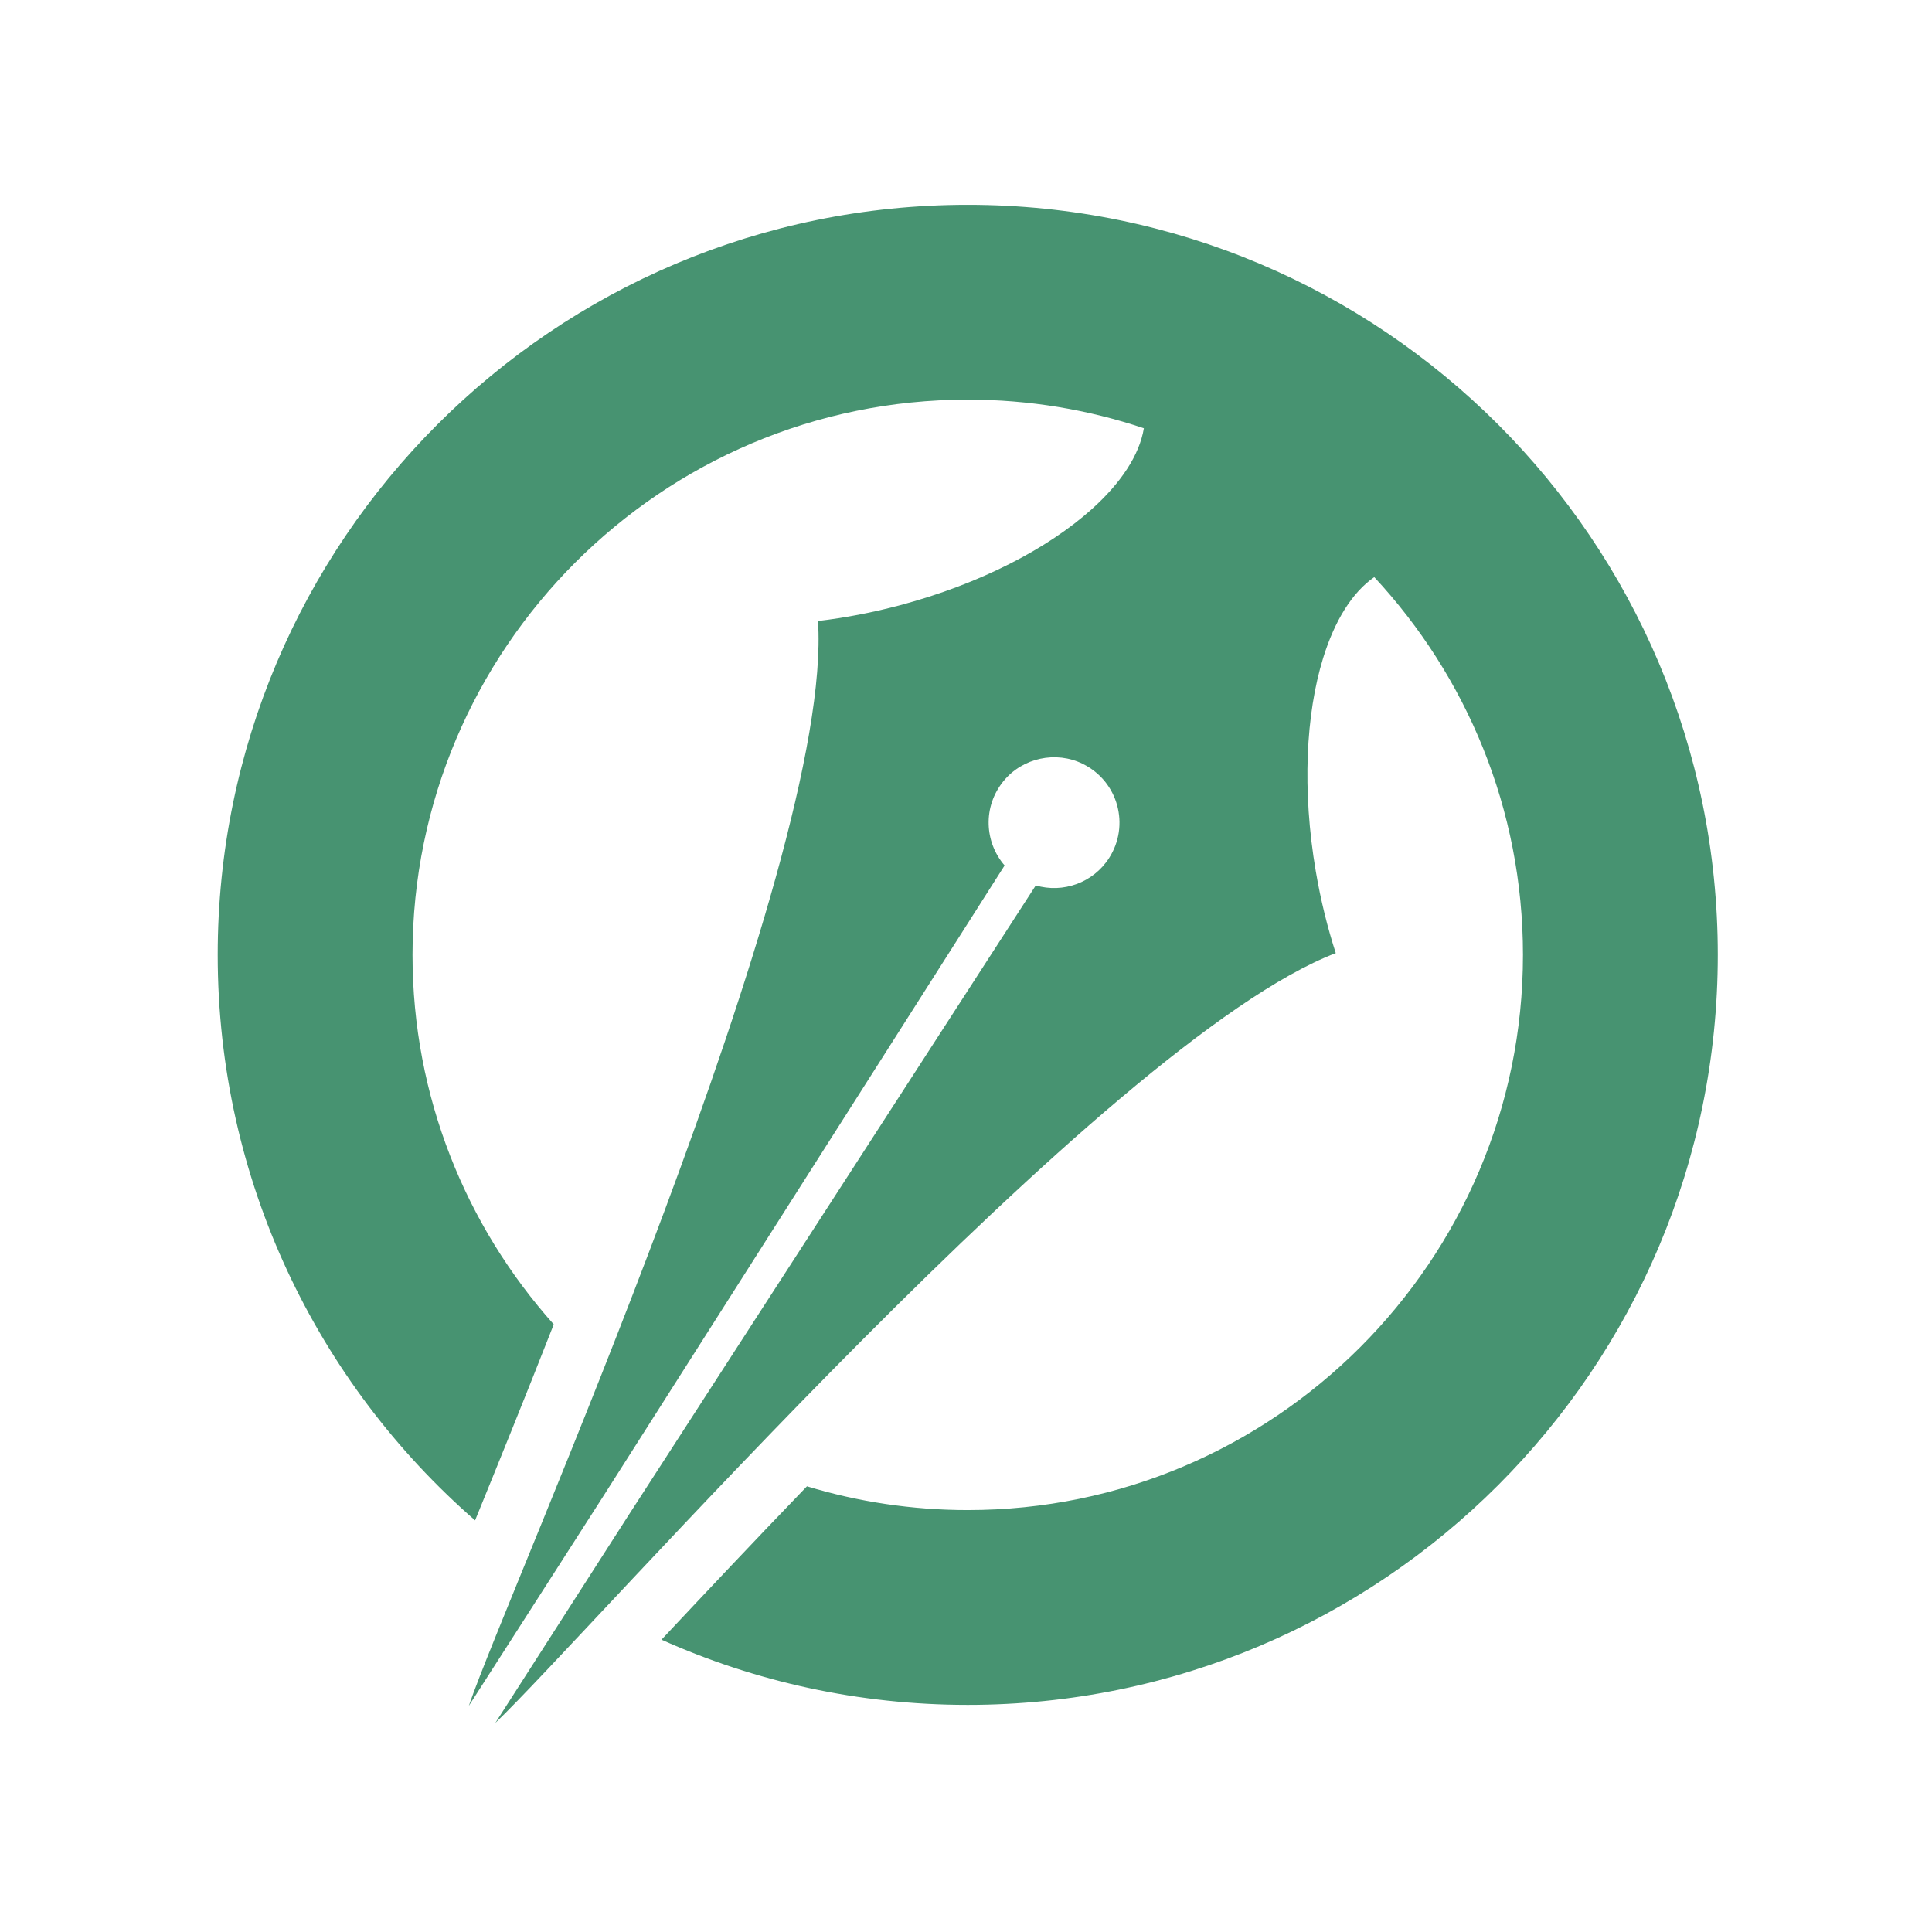
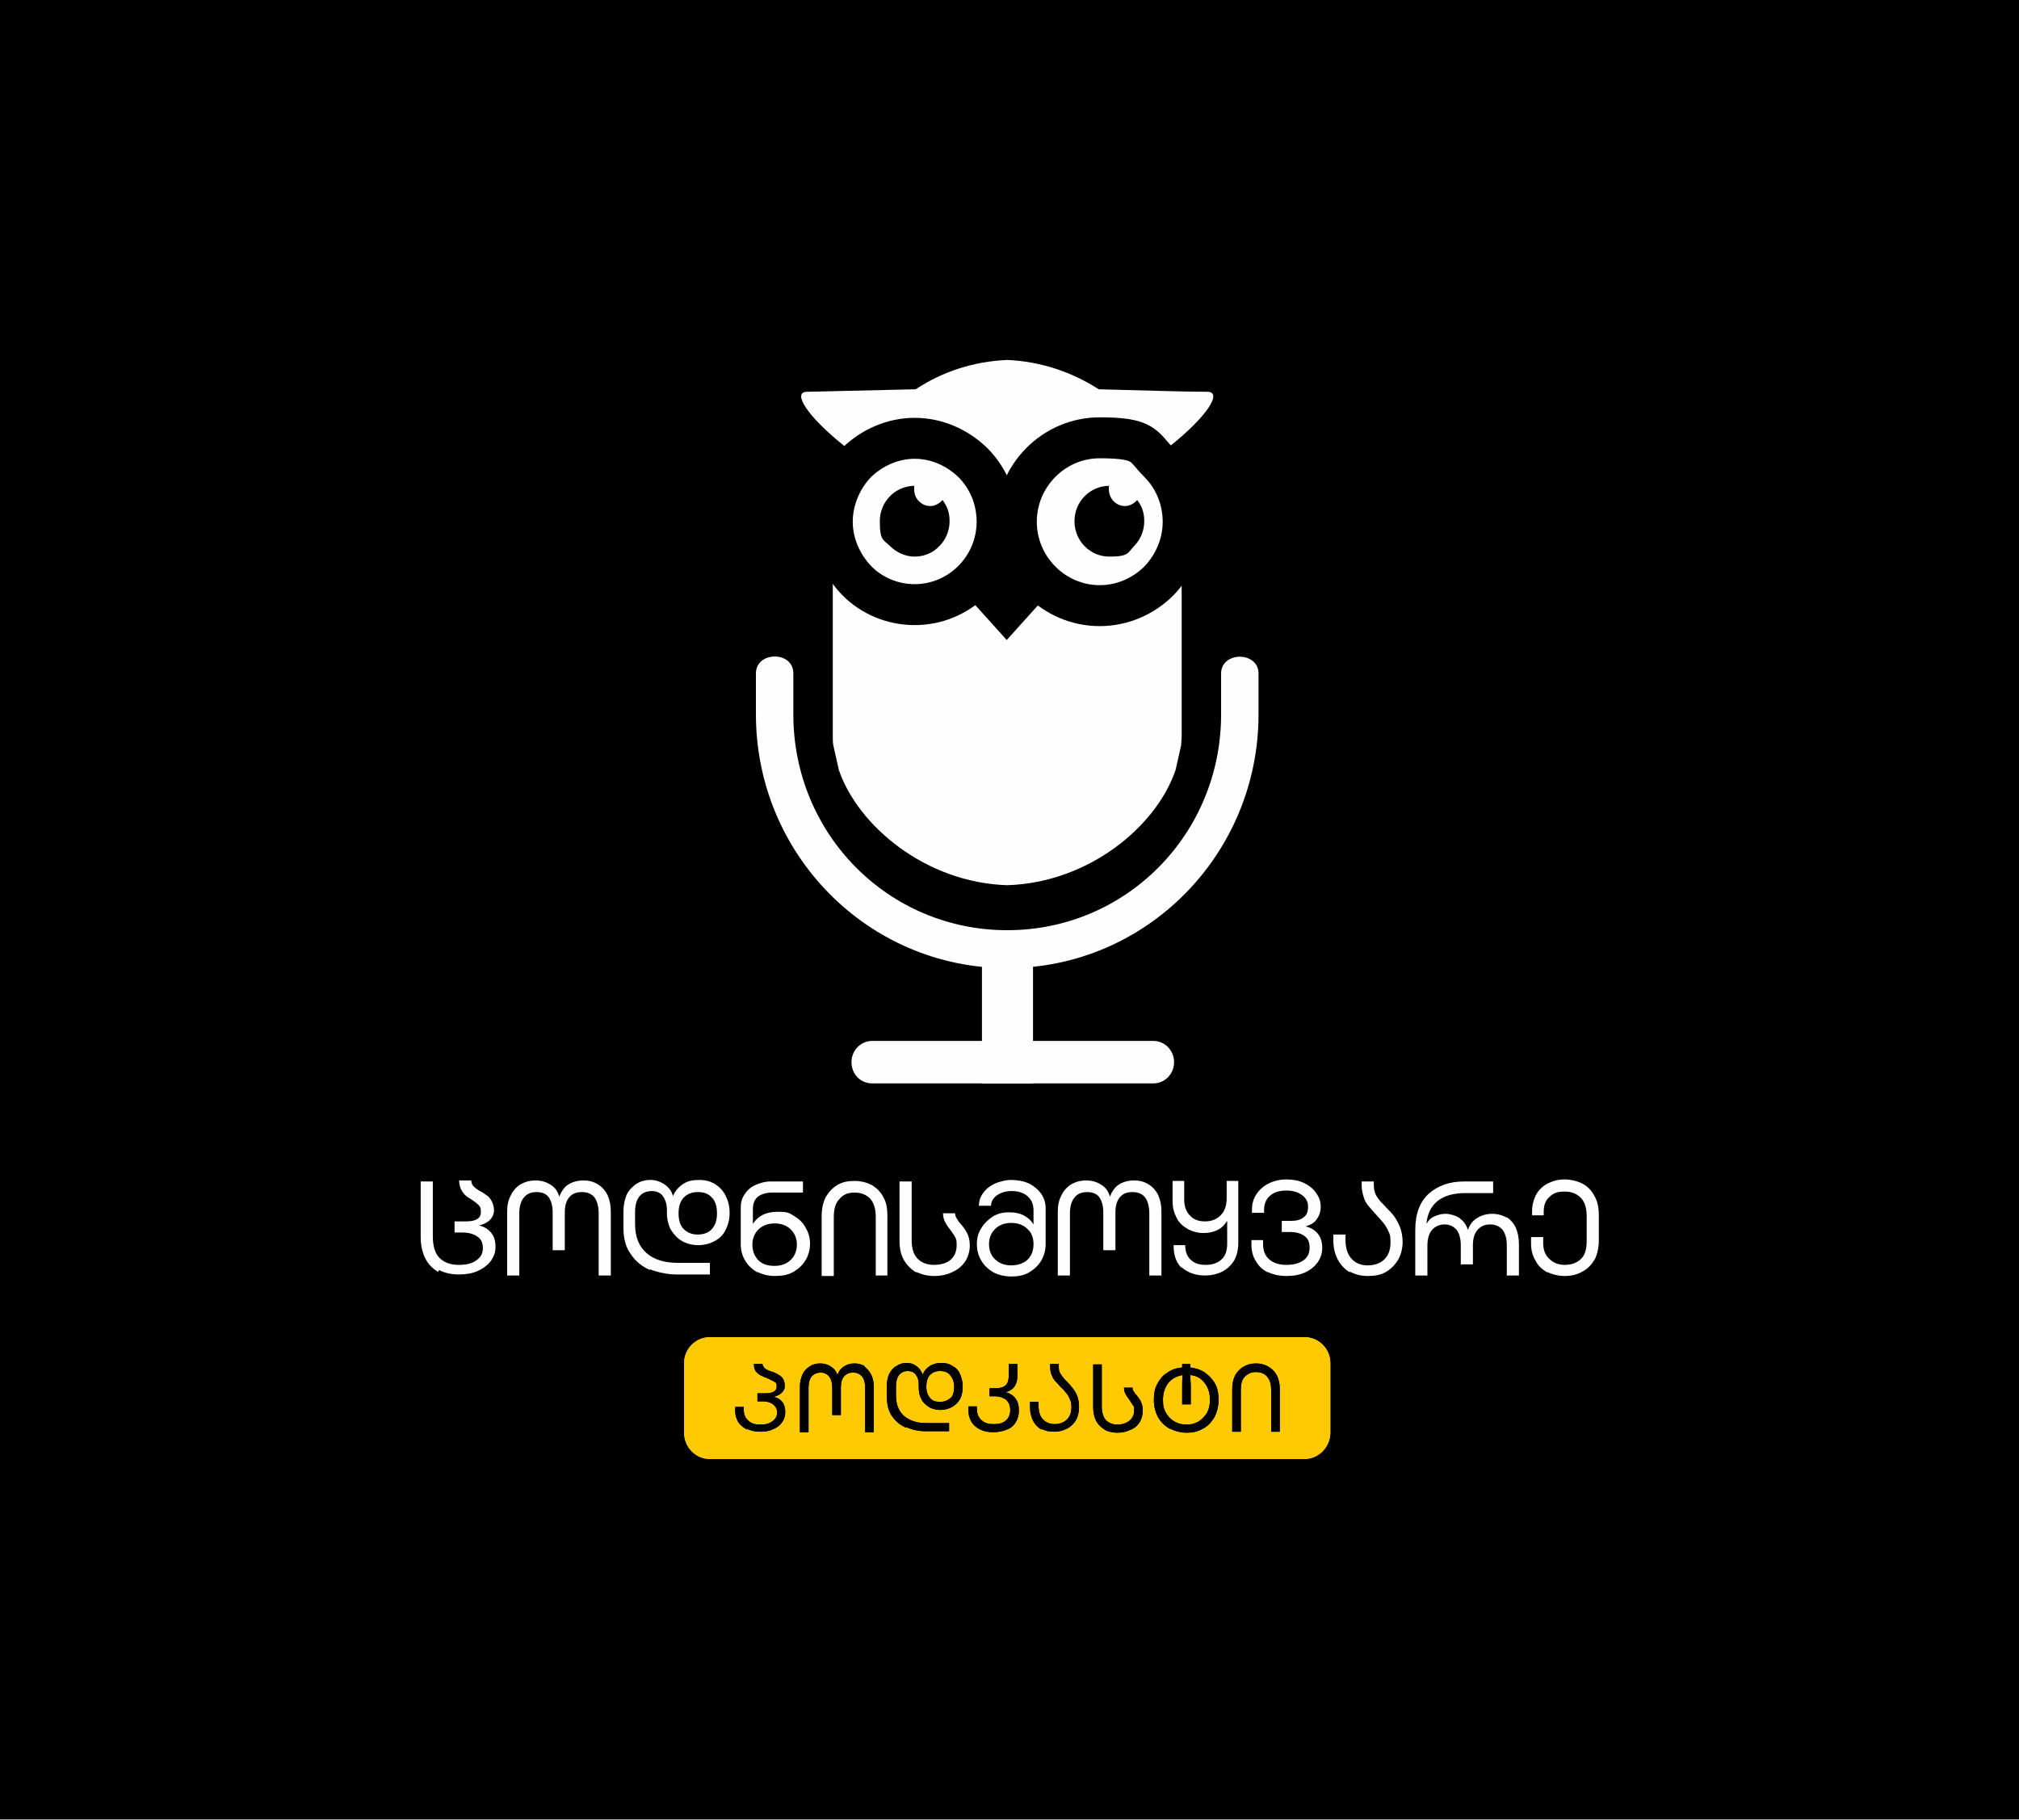
- <svg xmlns="http://www.w3.org/2000/svg" id="Layer_1" version="1.1" viewBox="0 0 400 400">
+ <svg xmlns="http://www.w3.org/2000/svg" version="1.1" viewBox="0 0 399.3 359.9">
  <defs>
    <style>
-       .st0 {
-         fill: #479371;
+       .cls-1 {
+         stroke: #000;
+         stroke-miterlimit: 10;
+         stroke-width: 8.1px;
+       }
+ 
+       .cls-1, .cls-2 {
+         fill: #fefefe;
+       }
+ 
+       .cls-3 {
+         fill: #ffca01;
+         fill-rule: evenodd;
      }
    </style>
  </defs>
-   <path class="st0" d="M200.362,42.405c-85.763,0-155.287,69.524-155.287,155.287,0,46.72,20.635,88.616,53.285,117.084,4.697-11.519,10.36-25.465,16.288-40.576-18.172-20.337-29.239-47.153-29.239-76.508,0-63.385,51.568-114.953,114.953-114.953,12.74,0,25,2.087,36.463,5.931-.911,5.552-4.762,11.358-10.844,16.799-9.058,8.104-23.033,15.395-39.529,19.806-5.837,1.561-11.58,2.65-17.095,3.299,3.302,50.657-63.938,200.129-72.293,224.608l27.703-43.19,83.226-130.804c-4.159-4.799-4.574-12.136-.232-17.466,3.93-4.824,10.856-6.325,16.432-3.564,7.37,3.65,9.753,12.752,5.438,19.479-3.32,5.176-9.572,7.326-15.19,5.687l-84.182,130.191-27.703,43.19c18.765-17.802,126.581-141.248,174-159.371-1.71-5.282-3.115-10.956-4.131-16.913-2.869-16.833-2.07-32.575,1.518-44.188,2.381-7.705,5.995-13.578,10.583-16.749,19.091,20.531,30.788,48.027,30.788,78.207,0,63.385-51.568,114.953-114.953,114.953-11.573,0-22.748-1.726-33.291-4.922-11.273,11.698-21.598,22.673-30.118,31.756,19.362,8.672,40.821,13.5,63.409,13.5,85.763,0,155.287-69.524,155.287-155.287S286.125,42.405,200.362,42.405l-0-0h0Z" />
+   <g>
+     <g id="Layer_1">
+       <g>
+         <rect width="399.3" height="359.9" />
+         <g>
+           <path class="cls-3" d="M258,288.6h-117.6c-2.8,0-5.1-2.3-5.1-5.2v-13.8c0-2.8,2.3-5.1,5.1-5.1h117.6c2.8,0,5.1,2.3,5.1,5.1v13.8c0,2.8-2.3,5.2-5.1,5.2h0Z" />
+           <path class="cls-3" d="M258,288.6h-117.6c-2.8,0-5.1-2.3-5.1-5.2v-13.8c0-2.8,2.3-5.1,5.1-5.1h117.6c2.8,0,5.1,2.3,5.1,5.1v13.8c0,2.8-2.3,5.2-5.1,5.2h0Z" />
+           <path d="M147.8,282.8c-.8-.4-1.4-.9-1.8-1.5-.4-.7-.6-1.4-.6-2.3v-.7h1.7v.6c0,.9.3,1.6.9,2.1.6.6,1.4.8,2.4.8s1.8-.2,2.4-.7c.6-.4.9-1,.9-1.7s-.3-1.2-.8-1.6c-.5-.4-1.2-.6-2-.6h-1.1v-1.6h1.6c1.4,0,2.2-.4,2.2-1.3s-.2-.8-.5-1c-.3-.2-.8-.4-1.4-.7-.8-.3-1.5-.6-1.9-1-.5-.4-.7-1-.7-1.8h1.7c0,.3.2.5.3.7.2.2.4.4.7.5.3.1.6.3,1.1.4.7.3,1.3.6,1.7,1,.4.4.6,1,.6,1.7s-.2,1-.6,1.4c-.4.4-.9.6-1.6.8.8.2,1.3.5,1.7,1,.4.5.6,1.2.6,2s-.2,1.4-.6,2c-.4.6-1,1.1-1.8,1.4-.8.4-1.6.5-2.6.5s-1.9-.2-2.6-.6h0Z" />
+           <path d="M147.8,282.8c-.8-.4-1.4-.9-1.8-1.5-.4-.7-.6-1.4-.6-2.3v-.7h1.7v.6c0,.9.3,1.6.9,2.1.6.6,1.4.8,2.4.8s1.8-.2,2.4-.7c.6-.4.9-1,.9-1.7s-.3-1.2-.8-1.6c-.5-.4-1.2-.6-2-.6h-1.1v-1.6h1.6c1.4,0,2.2-.4,2.2-1.3s-.2-.8-.5-1c-.3-.2-.8-.4-1.4-.7-.8-.3-1.5-.6-1.9-1-.5-.4-.7-1-.7-1.8h1.7c0,.3.2.5.3.7.2.2.4.4.7.5.3.1.6.3,1.1.4.7.3,1.3.6,1.7,1,.4.4.6,1,.6,1.7s-.2,1-.6,1.4c-.4.4-.9.6-1.6.8.8.2,1.3.5,1.7,1,.4.5.6,1.2.6,2s-.2,1.4-.6,2c-.4.6-1,1.1-1.8,1.4-.8.4-1.6.5-2.6.5s-1.9-.2-2.6-.6h0Z" />
+           <path d="M170.9,270.3c.6.4,1,.9,1.4,1.6.3.7.5,1.4.5,2.3v9.1h-1.7v-8.8c0-1-.2-1.7-.6-2.2-.4-.5-1-.8-1.8-.8s-1.4.3-1.8.8c-.4.5-.6,1.2-.6,2.2v5.4h-1.7v-5.4c0-.9-.2-1.7-.6-2.2-.4-.5-1-.8-1.7-.8s-1.4.3-1.8.8c-.4.5-.6,1.3-.6,2.2v8.8h-1.7v-9.1c0-.8.2-1.6.5-2.3.3-.7.8-1.2,1.4-1.6.6-.4,1.3-.6,2.1-.6s1.5.2,2.1.6c.6.4,1.1.9,1.3,1.7.3-.8.7-1.3,1.3-1.7.6-.4,1.3-.6,2.1-.6s1.5.2,2.1.6h0Z" />
+           <path d="M170.9,270.3c.6.4,1,.9,1.4,1.6.3.7.5,1.4.5,2.3v9.1h-1.7v-8.8c0-1-.2-1.7-.6-2.2-.4-.5-1-.8-1.8-.8s-1.4.3-1.8.8c-.4.5-.6,1.2-.6,2.2v5.4h-1.7v-5.4c0-.9-.2-1.7-.6-2.2-.4-.5-1-.8-1.7-.8s-1.4.3-1.8.8c-.4.5-.6,1.3-.6,2.2v8.8h-1.7v-9.1c0-.8.2-1.6.5-2.3.3-.7.8-1.2,1.4-1.6.6-.4,1.3-.6,2.1-.6s1.5.2,2.1.6c.6.4,1.1.9,1.3,1.7.3-.8.7-1.3,1.3-1.7.6-.4,1.3-.6,2.1-.6s1.5.2,2.1.6h0Z" />
+           <path d="M188,276.6c.5-.6.7-1.3.7-2.3s-.3-1.7-.8-2.3c-.5-.6-1.1-.8-2-.8s-1.5.3-2,.8c-.5.6-.7,1.3-.7,2.3s.3,1.7.7,2.2c.5.6,1.1.8,2,.8s1.6-.3,2.1-.8h0ZM179.2,282.4c-1.2-.5-2.1-1.3-2.8-2.3-.7-1-1-2.3-1-3.8v-2.3c0-.9.2-1.7.5-2.3s.8-1.2,1.4-1.5c.6-.4,1.2-.6,2-.6s1.4.2,1.9.6c.6.4,1,1,1.3,1.7.3-.8.8-1.3,1.4-1.7.6-.4,1.4-.6,2.3-.6s1.6.2,2.2.6c.7.4,1.2.9,1.5,1.7.3.7.5,1.5.5,2.4s-.2,1.8-.5,2.4c-.4.7-.9,1.2-1.6,1.6-.7.4-1.5.6-2.3.6s-1.7-.2-2.3-.6c-.6-.4-1.2-.9-1.5-1.6-.4-.7-.5-1.5-.5-2.4v-.4c0-.9-.2-1.5-.6-2-.4-.5-.9-.7-1.6-.7s-1.3.3-1.7.8c-.4.5-.6,1.3-.6,2.2v1.8c0,1.8.5,3.1,1.6,4.1,1.1.9,2.5,1.4,4.4,1.4h4.5v1.6h-4.7c-1.4,0-2.6-.3-3.8-.8h0Z" />
+           <path d="M188,276.6c.5-.6.7-1.3.7-2.3s-.3-1.7-.8-2.3c-.5-.6-1.1-.8-2-.8s-1.5.3-2,.8c-.5.6-.7,1.3-.7,2.3s.3,1.7.7,2.2c.5.6,1.1.8,2,.8s1.6-.3,2.1-.8h0ZM179.2,282.4c-1.2-.5-2.1-1.3-2.8-2.3-.7-1-1-2.3-1-3.8v-2.3c0-.9.2-1.7.5-2.3s.8-1.2,1.4-1.5c.6-.4,1.2-.6,2-.6s1.4.2,1.9.6c.6.4,1,1,1.3,1.7.3-.8.8-1.3,1.4-1.7.6-.4,1.4-.6,2.3-.6s1.6.2,2.2.6c.7.4,1.2.9,1.5,1.7.3.7.5,1.5.5,2.4s-.2,1.8-.5,2.4c-.4.7-.9,1.2-1.6,1.6-.7.4-1.5.6-2.3.6s-1.7-.2-2.3-.6c-.6-.4-1.2-.9-1.5-1.6-.4-.7-.5-1.5-.5-2.4v-.4c0-.9-.2-1.5-.6-2-.4-.5-.9-.7-1.6-.7s-1.3.3-1.7.8c-.4.5-.6,1.3-.6,2.2v1.8c0,1.8.5,3.1,1.6,4.1,1.1.9,2.5,1.4,4.4,1.4h4.5v1.6h-4.7c-1.4,0-2.6-.3-3.8-.8h0Z" />
+           <path d="M193.9,282.8c-.8-.4-1.4-.9-1.8-1.6-.4-.7-.6-1.5-.6-2.4v-.6h1.7v.5c0,.9.3,1.7.9,2.2.6.6,1.4.8,2.4.8s1.9-.2,2.4-.7c.6-.5.9-1.2.9-2.1s-.3-1.5-.8-2c-.5-.4-1.3-.7-2.2-.7h-1.1v-1.6h1.3c.8,0,1.5-.2,1.9-.6.4-.4.6-1,.6-1.8v-2.4h1.7v2.5c0,1.6-.8,2.7-2.3,3.1.8.2,1.5.6,1.9,1.2.5.6.7,1.4.7,2.4s-.2,1.6-.6,2.3-1,1.2-1.8,1.5c-.8.3-1.6.5-2.7.5s-1.9-.2-2.7-.6h0Z" />
+           <path d="M193.9,282.8c-.8-.4-1.4-.9-1.8-1.6-.4-.7-.6-1.5-.6-2.4v-.6h1.7v.5c0,.9.3,1.7.9,2.2.6.6,1.4.8,2.4.8s1.9-.2,2.4-.7c.6-.5.9-1.2.9-2.1s-.3-1.5-.8-2c-.5-.4-1.3-.7-2.2-.7h-1.1v-1.6h1.3c.8,0,1.5-.2,1.9-.6.4-.4.6-1,.6-1.8v-2.4h1.7v2.5c0,1.6-.8,2.7-2.3,3.1.8.2,1.5.6,1.9,1.2.5.6.7,1.4.7,2.4s-.2,1.6-.6,2.3-1,1.2-1.8,1.5c-.8.3-1.6.5-2.7.5s-1.9-.2-2.7-.6h0Z" />
+           <path d="M206,282.8c-.7-.4-1.3-1-1.7-1.8-.4-.8-.6-1.7-.6-2.8v-.9h1.7v.8c0,1.2.3,2.1.9,2.7.6.6,1.4.9,2.3.9s1.8-.3,2.4-.9c.6-.6.9-1.4.9-2.4s-.1-1.1-.3-1.6c-.2-.5-.4-.9-.7-1.2-.3-.4-.6-.8-1.1-1.2-.4-.5-.8-.9-1.1-1.2s-.5-.7-.7-1.2c-.2-.4-.3-1-.3-1.5v-.7h1.7v.5c0,.4,0,.8.2,1.2.2.3.4.7.6.9.2.3.5.6.9,1,.5.5.9,1,1.2,1.4.3.4.6.9.8,1.5.2.6.3,1.3.3,2.1s-.2,1.8-.6,2.5c-.4.7-1,1.3-1.8,1.7-.8.4-1.6.6-2.6.6s-1.8-.2-2.5-.6h0Z" />
+           <path d="M206,282.8c-.7-.4-1.3-1-1.7-1.8-.4-.8-.6-1.7-.6-2.8v-.9h1.7v.8c0,1.2.3,2.1.9,2.7.6.6,1.4.9,2.3.9s1.8-.3,2.4-.9c.6-.6.9-1.4.9-2.4s-.1-1.1-.3-1.6c-.2-.5-.4-.9-.7-1.2-.3-.4-.6-.8-1.1-1.2-.4-.5-.8-.9-1.1-1.2s-.5-.7-.7-1.2c-.2-.4-.3-1-.3-1.5v-.7h1.7v.5c0,.4,0,.8.2,1.2.2.3.4.7.6.9.2.3.5.6.9,1,.5.5.9,1,1.2,1.4.3.4.6.9.8,1.5.2.6.3,1.3.3,2.1s-.2,1.8-.6,2.5c-.4.7-1,1.3-1.8,1.7-.8.4-1.6.6-2.6.6s-1.8-.2-2.5-.6h0Z" />
+           <path d="M218.5,282.8c-.7-.4-1.3-1-1.7-1.7-.4-.8-.6-1.7-.6-2.7v-8.5h1.7v8.3c0,1.2.3,2.1.8,2.7.6.6,1.4.9,2.3.9s1.8-.3,2.4-.8c.6-.5.9-1.2.9-2s0-.8-.3-1.1c-.2-.3-.4-.7-.7-1.1-.3-.4-.6-.8-.7-1.1-.2-.3-.3-.7-.3-1.2h1.7c0,.3,0,.5.2.7.1.2.3.5.6.8.4.5.7.9.9,1.4.2.4.3,1,.3,1.7s-.2,1.6-.6,2.2c-.4.7-1,1.2-1.8,1.5-.8.4-1.6.6-2.6.6s-1.8-.2-2.6-.6h0Z" />
+           <path d="M218.5,282.8c-.7-.4-1.3-1-1.7-1.7-.4-.8-.6-1.7-.6-2.7v-8.5h1.7v8.3c0,1.2.3,2.1.8,2.7.6.6,1.4.9,2.3.9s1.8-.3,2.4-.8c.6-.5.9-1.2.9-2s0-.8-.3-1.1c-.2-.3-.4-.7-.7-1.1-.3-.4-.6-.8-.7-1.1-.2-.3-.3-.7-.3-1.2h1.7c0,.3,0,.5.2.7.1.2.3.5.6.8.4.5.7.9.9,1.4.2.4.3,1,.3,1.7s-.2,1.6-.6,2.2c-.4.7-1,1.2-1.8,1.5-.8.4-1.6.6-2.6.6s-1.8-.2-2.6-.6h0Z" />
+           <path d="M237,281.2c.7-.4,1.2-1,1.7-1.7.4-.8.6-1.6.6-2.6,0-1.4-.4-2.5-1.1-3.4-.7-.9-1.6-1.4-2.8-1.5,0,.7.1,1.5.1,2.3v3.5h-1.7v-3.4c0-.8,0-1.6.1-2.4-1.2.2-2.1.7-2.8,1.5-.7.9-1.1,2-1.1,3.4s.2,1.8.6,2.6c.4.7,1,1.3,1.7,1.7.7.4,1.5.6,2.4.6s1.6-.2,2.3-.6h0ZM231.3,282.6c-1-.6-1.7-1.3-2.3-2.3-.5-1-.8-2.1-.8-3.4s.2-2.3.7-3.2c.5-.9,1.1-1.7,2-2.2.8-.6,1.8-.9,2.9-1v-.7s1.6,0,1.6,0v.7c1,.1,2,.4,2.9,1,.8.6,1.5,1.3,2,2.2.5.9.7,2,.7,3.2s-.3,2.4-.8,3.4c-.6,1-1.3,1.8-2.3,2.3-1,.6-2.1.8-3.2.8s-2.3-.3-3.3-.8h0Z" />
+           <path d="M237,281.2c.7-.4,1.2-1,1.7-1.7.4-.8.6-1.6.6-2.6,0-1.4-.4-2.5-1.1-3.4-.7-.9-1.6-1.4-2.8-1.5,0,.7.1,1.5.1,2.3v3.5h-1.7v-3.4c0-.8,0-1.6.1-2.4-1.2.2-2.1.7-2.8,1.5-.7.9-1.1,2-1.1,3.4s.2,1.8.6,2.6c.4.7,1,1.3,1.7,1.7.7.4,1.5.6,2.4.6s1.6-.2,2.3-.6h0ZM231.3,282.6c-1-.6-1.7-1.3-2.3-2.3-.5-1-.8-2.1-.8-3.4s.2-2.3.7-3.2c.5-.9,1.1-1.7,2-2.2.8-.6,1.8-.9,2.9-1v-.7s1.6,0,1.6,0v.7c1,.1,2,.4,2.9,1,.8.6,1.5,1.3,2,2.2.5.9.7,2,.7,3.2s-.3,2.4-.8,3.4c-.6,1-1.3,1.8-2.3,2.3-1,.6-2.1.8-3.2.8s-2.3-.3-3.3-.8h0Z" />
+           <path d="M243.7,274.7c0-1,.2-1.9.6-2.7.4-.7,1-1.3,1.7-1.7.7-.4,1.5-.6,2.4-.6s1.7.2,2.4.6c.7.4,1.3,1,1.7,1.7.4.8.6,1.7.6,2.7v8.5h-1.7v-8.3c0-1.2-.3-2-.8-2.6-.5-.6-1.3-.9-2.2-.9s-1.6.3-2.2.9c-.6.6-.8,1.5-.8,2.6v8.3h-1.7v-8.5Z" />
+           <path d="M243.7,274.7c0-1,.2-1.9.6-2.7.4-.7,1-1.3,1.7-1.7.7-.4,1.5-.6,2.4-.6s1.7.2,2.4.6c.7.4,1.3,1,1.7,1.7.4.8.6,1.7.6,2.7v8.5h-1.7v-8.3c0-1.2-.3-2-.8-2.6-.5-.6-1.3-.9-2.2-.9s-1.6.3-2.2.9c-.6.6-.8,1.5-.8,2.6v8.3h-1.7v-8.5Z" />
+           <path class="cls-2" d="M164.7,114.8v30.9c0,.6,0,1.1.1,1.7l1.1,4.9c3.8,11.1,17.2,22.3,33.3,22.8,16.1-.5,29.5-11.6,33.3-22.8l1.1-4.9c0-.6.1-1.1.1-1.7v-30.9c2.3-3.4,3.5-7.5,3.5-11.6s-2.2-10.9-6-14.8c7.9-6.3,10.5-10.9,7.6-10.9-4.4,0-13.5-.3-21.5-.5-5.3-3.4-11.4-5.5-18.1-5.8-6.7.3-12.8,2.3-18.1,5.8-8,.2-17,.4-21.5.5-2.9,0-.3,4.6,7.6,10.9-3.8,3.9-6,9.3-6,14.8s1.2,8.2,3.5,11.6h0Z" />
+           <path d="M199.2,109.5l-.3.2c-1,3.9-3.1,7.4-6.1,9.9l6.3,7h0c0,.1,0,0,0,0h0c0,0,0,0,0,0l6.3-7c-3.1-2.6-5.2-6.1-6.1-9.9l-.3-.2Z" />
+           <path class="cls-1" d="M197.2,103.2c0,4.3-1.7,8.5-4.8,11.6-3.1,3.1-7.2,4.8-11.5,4.8s-8.5-1.7-11.5-4.8c-3-3.1-4.8-7.3-4.8-11.6s1.8-8.6,4.8-11.7c3.1-3,7.2-4.8,11.5-4.8s8.4,1.8,11.5,4.8c3.1,3.1,4.8,7.3,4.8,11.7h0Z" />
+           <path class="cls-1" d="M234,103.2c0,4.4-1.8,8.6-4.8,11.7-3.1,3.1-7.3,4.9-11.7,4.9-9.1,0-16.5-7.5-16.5-16.6s7.4-16.6,16.5-16.6,8.5,1.7,11.7,4.9c3.1,3.1,4.8,7.3,4.8,11.8h0Z" />
+           <path d="M219.4,96.1c-3.8,0-6.9,3.1-6.9,7s3.1,7,6.9,7,3.6-.7,4.9-2.1c1.3-1.3,2-3.1,2-4.9s-.5-3-1.4-4.2c-.6.7-1.5,1.2-2.4,1.2-1.8,0-3.2-1.5-3.2-3.3s0-.5.1-.8h-.1ZM180.9,96.1c-3.8,0-6.9,3.1-6.9,7s.7,3.6,2,4.9c1.3,1.3,3.1,2.1,4.9,2.1s3.6-.7,4.9-2.1c1.3-1.3,2-3.1,2-4.9s-.5-3-1.4-4.2c-.6.7-1.5,1.2-2.4,1.2s-1.6-.3-2.3-1c-.6-.6-.9-1.4-.9-2.3s0-.5,0-.8h0Z" />
+           <rect class="cls-2" x="194.2" y="185.5" width="10.1" height="28.8" />
+           <path class="cls-2" d="M232.2,210.1c0,2.3-1.8,4.2-4.1,4.2h-55.6c-2.3,0-4.1-1.8-4.1-4.2s1.9-4.2,4.1-4.2h55.6c2.3,0,4.1,1.9,4.1,4.2h0ZM149.5,133.2v8.1c0,27.7,22.2,50.2,49.7,50.2s49.7-22.5,49.7-50.2v-8.1h0c0-2.2-1.9-3.3-3.7-3.3s-3.7,1.1-3.7,3.3v.7h0v7.4c0,23.7-18.8,42.7-42.3,42.7s-42.3-19-42.3-42.7v-8.1c0-4.5-7.4-4.4-7.4,0h0Z" />
+           <path class="cls-2" d="M86.7,251.6c-1.1-.6-2-1.5-2.6-2.7-.6-1.2-.9-2.6-.9-4.3v-10.9h2.4v10.8c0,1.9.4,3.4,1.3,4.3.9.9,2.1,1.4,3.8,1.4s2.7-.3,3.5-.9c.9-.6,1.3-1.4,1.3-2.4s-.3-1.8-1.1-2.3c-.7-.5-1.7-.8-2.9-.8h-1.6v-2.2h2.3c1.9,0,2.9-.6,2.9-1.8s-.2-1-.4-1.4c-.3-.3-.8-.7-1.4-1.1-.5-.3-1-.6-1.3-.9-.3-.3-.6-.7-.8-1.1-.2-.5-.4-1-.4-1.8h2.4c0,.5.2.9.5,1.2.3.3.8.7,1.4,1,.6.3,1,.7,1.4.9.3.3.6.7.8,1.1.2.5.4,1,.4,1.7s-.3,1.4-.8,1.9c-.5.5-1.2.9-2.2,1.1,1,.2,1.8.7,2.4,1.4.6.7.9,1.7.9,2.8s-.3,1.9-.9,2.8c-.6.8-1.5,1.5-2.6,2-1.1.5-2.4.7-3.8.7s-2.8-.3-3.9-.9h0Z" />
+           <path class="cls-2" d="M118.3,234.3c.8.5,1.5,1.3,1.9,2.2.4.9.6,2,.6,3.2v12.6h-2.4v-12.3c0-1.3-.3-2.4-.8-3.1-.5-.7-1.4-1.1-2.5-1.1s-1.9.3-2.5,1c-.6.7-.9,1.7-.9,3v7.5h-2.4v-7.5c0-1.3-.3-2.3-.8-3-.5-.7-1.4-1-2.4-1s-1.9.3-2.5,1.1c-.6.7-.9,1.8-.9,3.1v12.3h-2.4v-12.6c0-1.2.2-2.3.7-3.2.4-.9,1.1-1.7,1.9-2.2.9-.5,1.8-.8,3-.8s2.1.3,2.9.8c.9.5,1.5,1.3,1.8,2.4.4-1,1-1.9,1.8-2.4.8-.5,1.8-.8,3-.8s2.1.3,2.9.8h0Z" />
+           <path class="cls-2" d="M140.8,243.1c.7-.8,1-1.8,1-3.1s-.3-2.4-1-3.1c-.7-.8-1.6-1.1-2.8-1.1s-2.1.4-2.8,1.1c-.7.8-1,1.8-1,3.1s.3,2.4,1,3.1c.7.7,1.6,1.1,2.8,1.1s2.2-.4,2.8-1.1h0ZM128.5,251.2c-1.6-.7-2.9-1.8-3.8-3.2-1-1.4-1.4-3.1-1.4-5.2v-3.1c0-1.2.2-2.3.6-3.3.4-.9,1.1-1.6,1.9-2.2.8-.5,1.7-.8,2.8-.8s1.9.3,2.7.8c.9.6,1.5,1.3,1.8,2.4.4-1,1.1-1.8,2-2.4.9-.6,1.9-.8,3.2-.8s2.2.3,3.1.8c.9.6,1.6,1.3,2.1,2.3.5,1,.8,2.1.8,3.4s-.3,2.4-.8,3.4c-.5,1-1.2,1.7-2.2,2.2-.9.5-2,.8-3.2.8s-2.3-.3-3.2-.8c-.9-.5-1.6-1.3-2.2-2.2-.5-.9-.8-2.1-.8-3.3v-.6c0-1.2-.3-2.1-.8-2.8-.5-.7-1.3-1-2.2-1s-1.8.3-2.4,1c-.6.7-.9,1.8-.9,3.1v2.5c0,2.5.8,4.4,2.3,5.7,1.5,1.3,3.6,1.9,6.1,1.9h6.4v2.3h-6.5c-1.9,0-3.7-.4-5.3-1h0Z" />
+           <path class="cls-2" d="M156.4,249.2c.8-.8,1.2-1.8,1.2-3s-.4-2.2-1.2-3c-.8-.8-1.9-1.2-3.2-1.2s-2.4.4-3.2,1.2c-.8.8-1.2,1.8-1.2,3s.4,2.3,1.2,3.1c.8.8,1.9,1.1,3.2,1.1s2.4-.4,3.2-1.2h0ZM149.8,251.7c-1-.6-1.8-1.3-2.4-2.3-.6-1-.9-2-.9-3.3v-7.2c0-1,.2-1.9.8-2.7.5-.8,1.2-1.4,2.1-1.8.9-.4,1.9-.7,3-.7h6.4v2.2h-6.1c-1.2,0-2.1.3-2.8.8-.7.6-1,1.4-1,2.5v2.9c1-1.6,2.6-2.4,4.9-2.4s2.3.3,3.2.8c1,.6,1.8,1.3,2.3,2.3.6,1,.9,2,.9,3.2s-.3,2.3-.9,3.3c-.6,1-1.4,1.7-2.4,2.3-1.1.6-2.2.8-3.6.8s-2.5-.3-3.5-.8h0Z" />
+           <path class="cls-2" d="M162.5,240.5c0-1.4.3-2.7.8-3.7.6-1,1.3-1.8,2.3-2.4,1-.6,2.1-.8,3.4-.8s2.4.3,3.4.8c1,.6,1.8,1.4,2.3,2.4.6,1,.8,2.3.8,3.7v11.8h-2.3v-11.6c0-1.6-.4-2.8-1.1-3.6-.8-.8-1.8-1.2-3.1-1.2s-2.3.4-3,1.3c-.8.8-1.1,2-1.1,3.6v11.6h-2.4v-11.8Z" />
+           <path class="cls-2" d="M181.2,251.7c-1-.6-1.8-1.4-2.4-2.4-.6-1-.9-2.3-.9-3.8v-11.8h2.4v11.6c0,1.7.4,2.9,1.2,3.7.8.8,1.9,1.2,3.2,1.2s2.5-.3,3.3-1c.8-.7,1.2-1.7,1.2-2.9s-.1-1.1-.3-1.6c-.2-.4-.6-.9-1-1.5-.5-.6-.8-1.1-1-1.5-.2-.4-.4-1-.4-1.7h2.4c0,.4.1.7.3,1s.4.7.8,1.1c.6.7,1,1.3,1.3,1.9.3.6.5,1.4.5,2.4s-.3,2.2-.9,3.1c-.6.9-1.4,1.6-2.5,2.1-1,.5-2.2.8-3.6.8s-2.5-.3-3.6-.8h0Z" />
+           <path class="cls-2" d="M203.2,249.2c.8-.8,1.2-1.8,1.2-3.1s-.4-2.3-1.2-3c-.8-.8-1.9-1.2-3.2-1.2s-2.4.4-3.2,1.2c-.8.8-1.2,1.8-1.2,3s.4,2.3,1.2,3c.8.8,1.9,1.2,3.2,1.2s2.4-.4,3.2-1.1h0ZM196.5,251.7c-1-.6-1.8-1.3-2.4-2.3-.6-1-.9-2-.9-3.3s.3-2.3.9-3.2c.6-1,1.4-1.7,2.3-2.3,1-.6,2.1-.8,3.2-.8,2.2,0,3.8.8,4.8,2.4v-2.8c0-1.2-.4-2.1-1.2-2.8-.8-.7-1.9-1-3.1-1s-2.1.3-2.9.8c-.8.6-1.2,1.3-1.2,2.1h-2.4c0-1,.3-1.8.9-2.6.6-.8,1.4-1.4,2.3-1.8,1-.4,2.1-.7,3.2-.7s2.4.2,3.5.7c1,.5,1.8,1.2,2.4,2,.6.9.9,1.8.9,3v7c0,1.2-.3,2.3-.9,3.3-.6,1-1.4,1.7-2.4,2.3-1,.6-2.2.8-3.5.8s-2.5-.3-3.5-.8h0Z" />
+           <path class="cls-2" d="M227.2,234.3c.8.5,1.5,1.3,1.9,2.2.4.9.6,2,.6,3.2v12.6h-2.4v-12.3c0-1.3-.3-2.4-.8-3.1-.5-.7-1.4-1.1-2.5-1.1s-1.9.3-2.5,1c-.6.7-.9,1.7-.9,3v7.5h-2.4v-7.5c0-1.3-.3-2.3-.8-3-.5-.7-1.4-1-2.4-1s-1.9.3-2.5,1.1c-.6.7-.9,1.8-.9,3.1v12.3h-2.4v-12.6c0-1.2.2-2.3.7-3.2.4-.9,1.1-1.7,1.9-2.2.9-.5,1.8-.8,3-.8s2.1.3,2.9.8c.9.5,1.5,1.3,1.8,2.4.4-1,1-1.9,1.8-2.4.8-.5,1.8-.8,3-.8s2.1.3,2.9.8h0Z" />
+           <path class="cls-2" d="M233.8,250.9c-1.2-1.1-1.7-2.6-1.7-4.6h2.3c0,1.3.4,2.3,1.1,2.9.7.7,1.7,1,3,1s2.4-.4,3.1-1.1c.8-.7,1.1-1.8,1.1-3.1v-4.5c-.5.8-1.1,1.4-1.9,1.8-.8.4-1.7.6-2.8.6s-2.2-.3-3.1-.8c-.9-.5-1.7-1.2-2.2-2.2s-.8-2-.8-3.3v-4h2.3v3.7c0,1.3.4,2.4,1.1,3.1.7.8,1.7,1.2,3,1.2s2.3-.4,3.1-1.2c.8-.8,1.2-1.9,1.2-3.4v-3.4h2.3v12.3c0,1.3-.3,2.5-.8,3.4-.6,1-1.4,1.7-2.3,2.2-1,.5-2.2.8-3.5.8-1.9,0-3.5-.6-4.7-1.7h0Z" />
+           <path class="cls-2" d="M250.8,251.7c-1.1-.5-1.9-1.3-2.4-2.2-.6-.9-.9-2-.9-3.3v-.9h2.3v.8c0,1.3.4,2.3,1.2,3,.8.7,1.9,1.1,3.4,1.1s2.5-.3,3.4-.9c.8-.6,1.2-1.4,1.2-2.5s-.3-1.8-1-2.3c-.7-.5-1.6-.8-2.8-.8h-1.7v-2.2h1.8c1.1,0,1.9-.2,2.5-.7.6-.4.9-1.1.9-2.1s-.4-1.7-1.2-2.3c-.8-.6-1.8-.9-3.1-.9s-2.4.3-3.2,1c-.8.7-1.2,1.6-1.2,2.8v.6h-2.4v-.6c0-1.2.3-2.2.9-3.1.6-.9,1.4-1.6,2.4-2.1,1-.5,2.2-.8,3.5-.8s2.4.2,3.5.7c1,.5,1.8,1.1,2.4,2,.6.8.9,1.7.9,2.7s-.3,1.8-.8,2.5c-.5.7-1.2,1.1-2.2,1.4,1,.2,1.8.7,2.4,1.4.6.7.9,1.7.9,2.8s-.3,2-.9,2.9c-.6.8-1.4,1.5-2.5,2-1.1.5-2.3.7-3.7.7s-2.7-.3-3.7-.8h0Z" />
+           <path class="cls-2" d="M267,251.7c-1-.6-1.8-1.4-2.4-2.5-.6-1.1-.9-2.4-.9-3.8v-1.2h2.4v1c0,1.7.4,2.9,1.2,3.8.8.9,1.9,1.3,3.2,1.3s2.5-.4,3.3-1.2c.8-.8,1.2-1.9,1.2-3.3s-.1-1.6-.4-2.2c-.3-.7-.6-1.2-1-1.7-.4-.5-.9-1-1.5-1.7-.6-.7-1.1-1.2-1.5-1.7-.4-.5-.7-1-.9-1.7s-.4-1.4-.4-2.2v-.9h2.4v.7c0,.6.1,1.2.3,1.7.2.5.5.9.8,1.3.3.4.8.8,1.3,1.4.7.7,1.3,1.3,1.7,1.9.4.6.8,1.3,1.1,2.1.3.8.5,1.8.5,2.9s-.3,2.5-.9,3.5c-.6,1-1.4,1.8-2.4,2.4-1,.6-2.2.8-3.6.8s-2.5-.3-3.6-.9h0Z" />
+           <path class="cls-2" d="M297.9,240.7c.8.5,1.5,1.3,1.9,2.2.4.9.6,2,.6,3.2v6.2h-2.4v-6c0-1.3-.3-2.3-.8-3-.6-.7-1.4-1.1-2.5-1.1s-1.9.4-2.5,1.1c-.6.7-.9,1.7-.9,3v3.8h-2.4v-3.8c0-1.3-.3-2.3-.8-3-.6-.7-1.4-1.1-2.4-1.1s-1.9.4-2.5,1.1c-.6.7-.9,1.8-.9,3.1v5.9h-2.4v-9c0-3.2.9-5.6,2.7-7.2,1.8-1.6,4.1-2.4,7-2.4h5.7v2.3h-5.5c-2.3,0-4.1.5-5.4,1.5-1.3,1-2.1,2.5-2.3,4.6.4-.7.9-1.2,1.6-1.5.7-.3,1.4-.5,2.2-.5s1.9.3,2.7.8c.8.6,1.4,1.3,1.7,2.4.4-1.1,1-1.9,1.9-2.4.8-.5,1.8-.8,2.9-.8s2.1.3,3,.8h0Z" />
+           <path class="cls-2" d="M306,251.7c-1-.6-1.8-1.3-2.3-2.3-.6-1-.9-2.1-.9-3.4v-1.3h2.4v1.2c0,1.3.4,2.4,1.2,3.1.8.8,1.8,1.2,3.1,1.2s2.4-.4,3.2-1.2c.8-.8,1.1-2,1.1-3.5v-4.9c0-1.7-.4-2.9-1.2-3.7-.8-.8-1.8-1.2-3.2-1.2s-2.2.3-3,1.1c-.8.7-1.1,1.7-1.1,2.9v.7h-2.3v-.8c0-1.2.3-2.3.8-3.3.5-.9,1.3-1.7,2.3-2.2s2.1-.8,3.3-.8,2.5.3,3.5.8c1,.5,1.8,1.3,2.4,2.4.6,1,.9,2.3.9,3.8v5.1c0,1.4-.3,2.7-.8,3.7-.6,1-1.4,1.9-2.4,2.4-1,.6-2.2.9-3.5.9s-2.5-.3-3.5-.8h0Z" />
+         </g>
+       </g>
+     </g>
+   </g>
</svg>
